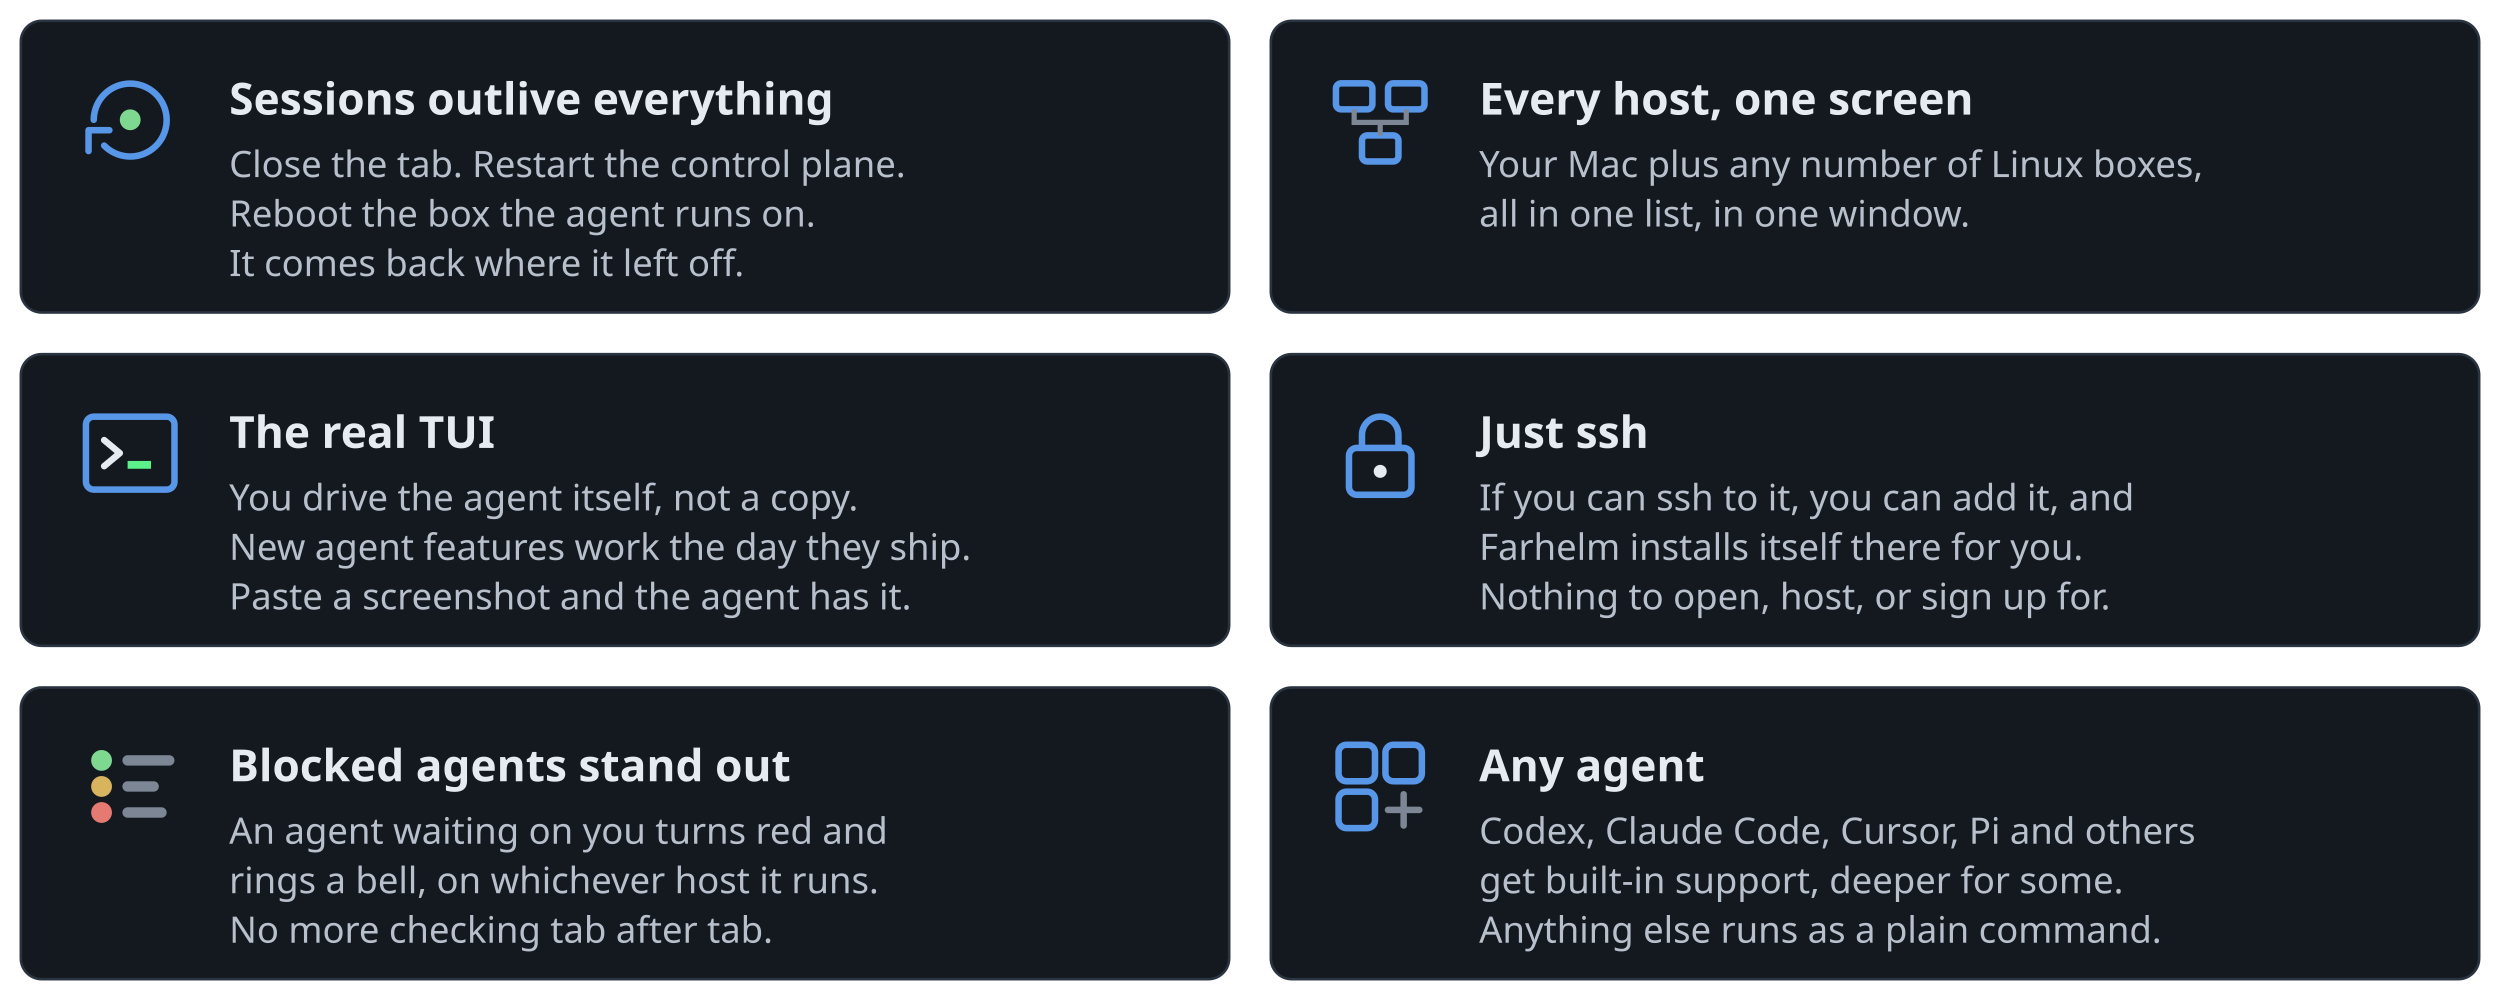
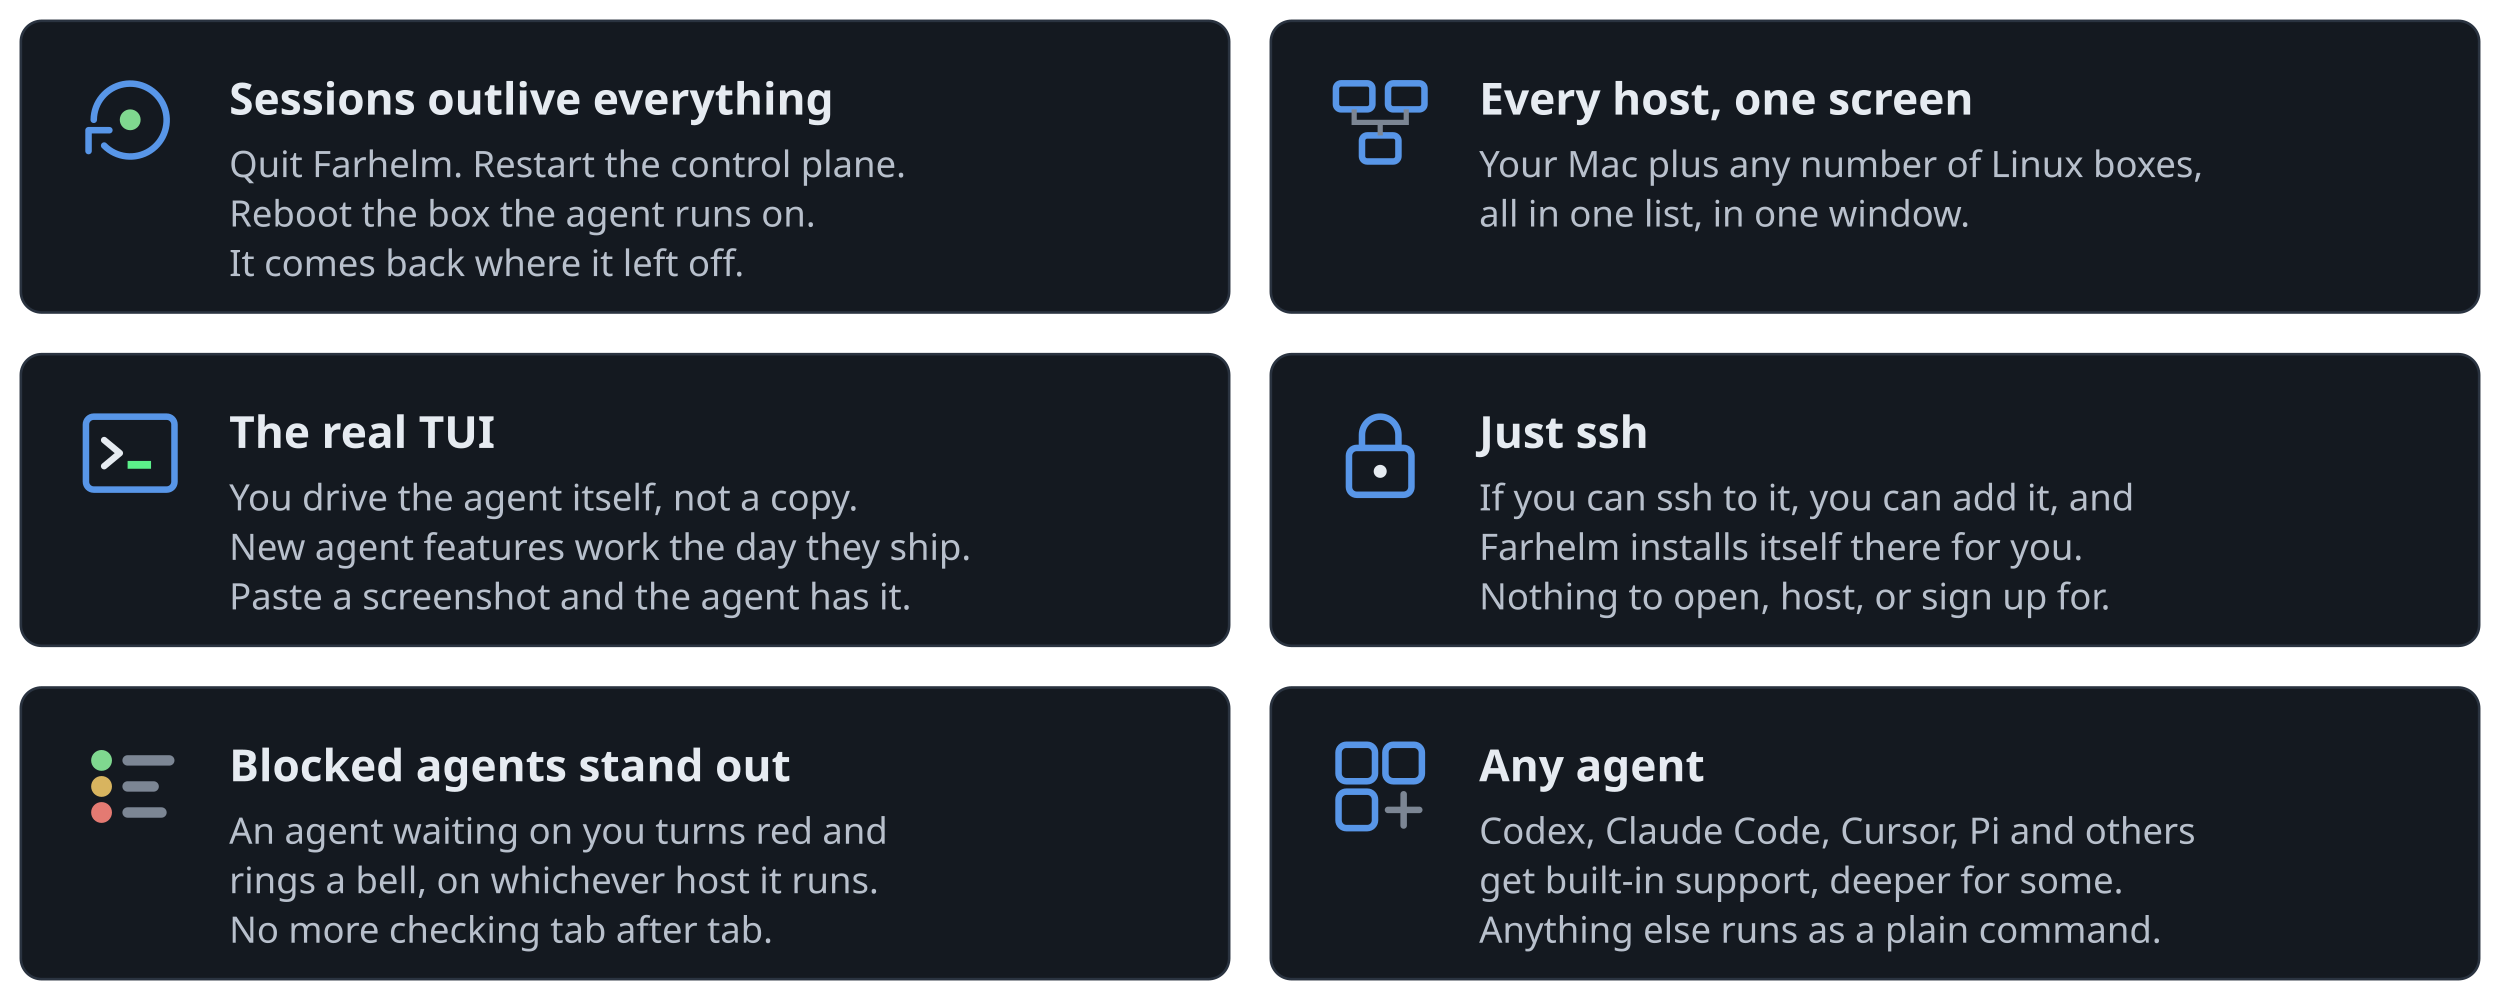
<svg xmlns="http://www.w3.org/2000/svg" viewBox="0 0 960 384" width="960" role="img" aria-label="What Farhelm gives you: durable sessions, every host on one screen, the agent's own TUI, nothing but ssh, blocked agents that stand out, any agent">
  <g transform="translate(0 0)">
    <rect x="8" y="8" width="464" height="112" rx="8" fill="#141920" stroke="#2a3340" />
    <g transform="translate(30 26)">
      <path d="M6 20a14 14 0 1 1 4 9.9" fill="none" stroke="#5896e8" stroke-width="2.5" stroke-linecap="round" />
      <path d="M4 32v-8h8" fill="none" stroke="#5896e8" stroke-width="2.5" stroke-linecap="round" stroke-linejoin="round" />
      <circle cx="20" cy="20" r="4" fill="#7fd88f" />
    </g>
    <text x="88" y="44" font-family="-apple-system, BlinkMacSystemFont, 'Segoe UI', 'Noto Sans', Helvetica, Arial, sans-serif" font-size="17" font-weight="600" fill="#e6ebf1">Sessions outlive everything</text>
    <text font-family="-apple-system, BlinkMacSystemFont, 'Segoe UI', 'Noto Sans', Helvetica, Arial, sans-serif" font-size="14" fill="#b8c0cc">
-       <tspan x="88" y="68">Close the tab. Restart the control plane.</tspan>
+       <tspan x="88" y="68">Quit Farhelm. Restart the control plane.</tspan>
      <tspan x="88" y="87">Reboot the box the agent runs on.</tspan>
      <tspan x="88" y="106">It comes back where it left off.</tspan>
    </text>
  </g>
  <g transform="translate(480 0)">
    <rect x="8" y="8" width="464" height="112" rx="8" fill="#141920" stroke="#2a3340" />
    <g transform="translate(30 26)">
      <rect x="3" y="6" width="14" height="10" rx="2" fill="none" stroke="#5896e8" stroke-width="2.5" />
      <rect x="23" y="6" width="14" height="10" rx="2" fill="none" stroke="#5896e8" stroke-width="2.5" />
      <rect x="13" y="26" width="14" height="10" rx="2" fill="none" stroke="#5896e8" stroke-width="2.5" />
      <path d="M10 16v5h20v-5M20 21v5" fill="none" stroke="#7c8694" stroke-width="2" />
    </g>
    <text x="88" y="44" font-family="-apple-system, BlinkMacSystemFont, 'Segoe UI', 'Noto Sans', Helvetica, Arial, sans-serif" font-size="17" font-weight="600" fill="#e6ebf1">Every host, one screen</text>
    <text font-family="-apple-system, BlinkMacSystemFont, 'Segoe UI', 'Noto Sans', Helvetica, Arial, sans-serif" font-size="14" fill="#b8c0cc">
      <tspan x="88" y="68">Your Mac plus any number of Linux boxes,</tspan>
      <tspan x="88" y="87">all in one list, in one window.</tspan>
    </text>
  </g>
  <g transform="translate(0 128)">
    <rect x="8" y="8" width="464" height="112" rx="8" fill="#141920" stroke="#2a3340" />
    <g transform="translate(30 26)">
      <rect x="3" y="6" width="34" height="28" rx="3" fill="none" stroke="#5896e8" stroke-width="2.5" />
      <path d="M10 15l6 5-6 5" fill="none" stroke="#e6ebf1" stroke-width="2.5" stroke-linecap="round" stroke-linejoin="round" />
      <rect x="19" y="23" width="9" height="3" fill="#5CF08A" />
    </g>
    <text x="88" y="44" font-family="-apple-system, BlinkMacSystemFont, 'Segoe UI', 'Noto Sans', Helvetica, Arial, sans-serif" font-size="17" font-weight="600" fill="#e6ebf1">The real TUI</text>
    <text font-family="-apple-system, BlinkMacSystemFont, 'Segoe UI', 'Noto Sans', Helvetica, Arial, sans-serif" font-size="14" fill="#b8c0cc">
      <tspan x="88" y="68">You drive the agent itself, not a copy.</tspan>
      <tspan x="88" y="87">New agent features work the day they ship.</tspan>
      <tspan x="88" y="106">Paste a screenshot and the agent has it.</tspan>
    </text>
  </g>
  <g transform="translate(480 128)">
    <rect x="8" y="8" width="464" height="112" rx="8" fill="#141920" stroke="#2a3340" />
    <g transform="translate(30 26)">
      <rect x="8" y="18" width="24" height="18" rx="3" fill="none" stroke="#5896e8" stroke-width="2.5" />
      <path d="M13 18v-5a7 7 0 0 1 14 0v5" fill="none" stroke="#5896e8" stroke-width="2.5" />
      <circle cx="20" cy="27" r="2.5" fill="#e6ebf1" />
    </g>
    <text x="88" y="44" font-family="-apple-system, BlinkMacSystemFont, 'Segoe UI', 'Noto Sans', Helvetica, Arial, sans-serif" font-size="17" font-weight="600" fill="#e6ebf1">Just ssh</text>
    <text font-family="-apple-system, BlinkMacSystemFont, 'Segoe UI', 'Noto Sans', Helvetica, Arial, sans-serif" font-size="14" fill="#b8c0cc">
      <tspan x="88" y="68">If you can ssh to it, you can add it, and</tspan>
      <tspan x="88" y="87">Farhelm installs itself there for you.</tspan>
      <tspan x="88" y="106">Nothing to open, host, or sign up for.</tspan>
    </text>
  </g>
  <g transform="translate(0 256)">
    <rect x="8" y="8" width="464" height="112" rx="8" fill="#141920" stroke="#2a3340" />
    <g transform="translate(30 26)">
      <circle cx="9" cy="10" r="4" fill="#7fd88f" />
      <rect x="17" y="8" width="20" height="4" rx="2" fill="#7c8694" />
      <circle cx="9" cy="20" r="4" fill="#d8b45f" />
      <rect x="17" y="18" width="14" height="4" rx="2" fill="#7c8694" />
      <circle cx="9" cy="30" r="4" fill="#e47a72" />
      <rect x="17" y="28" width="17" height="4" rx="2" fill="#7c8694" />
    </g>
    <text x="88" y="44" font-family="-apple-system, BlinkMacSystemFont, 'Segoe UI', 'Noto Sans', Helvetica, Arial, sans-serif" font-size="17" font-weight="600" fill="#e6ebf1">Blocked agents stand out</text>
    <text font-family="-apple-system, BlinkMacSystemFont, 'Segoe UI', 'Noto Sans', Helvetica, Arial, sans-serif" font-size="14" fill="#b8c0cc">
      <tspan x="88" y="68">An agent waiting on you turns red and</tspan>
      <tspan x="88" y="87">rings a bell, on whichever host it runs.</tspan>
      <tspan x="88" y="106">No more checking tab after tab.</tspan>
    </text>
  </g>
  <g transform="translate(480 256)">
    <rect x="8" y="8" width="464" height="112" rx="8" fill="#141920" stroke="#2a3340" />
    <g transform="translate(30 26)">
      <rect x="4" y="4" width="14" height="14" rx="3" fill="none" stroke="#5896e8" stroke-width="2.5" />
      <rect x="22" y="4" width="14" height="14" rx="3" fill="none" stroke="#5896e8" stroke-width="2.5" />
      <rect x="4" y="22" width="14" height="14" rx="3" fill="none" stroke="#5896e8" stroke-width="2.5" />
      <path d="M29 23v12M23 29h12" fill="none" stroke="#7c8694" stroke-width="2.5" stroke-linecap="round" />
    </g>
    <text x="88" y="44" font-family="-apple-system, BlinkMacSystemFont, 'Segoe UI', 'Noto Sans', Helvetica, Arial, sans-serif" font-size="17" font-weight="600" fill="#e6ebf1">Any agent</text>
    <text font-family="-apple-system, BlinkMacSystemFont, 'Segoe UI', 'Noto Sans', Helvetica, Arial, sans-serif" font-size="14" fill="#b8c0cc">
      <tspan x="88" y="68">Codex, Claude Code, Cursor, Pi and others</tspan>
      <tspan x="88" y="87">get built-in support, deeper for some.</tspan>
      <tspan x="88" y="106">Anything else runs as a plain command.</tspan>
    </text>
  </g>
</svg>
